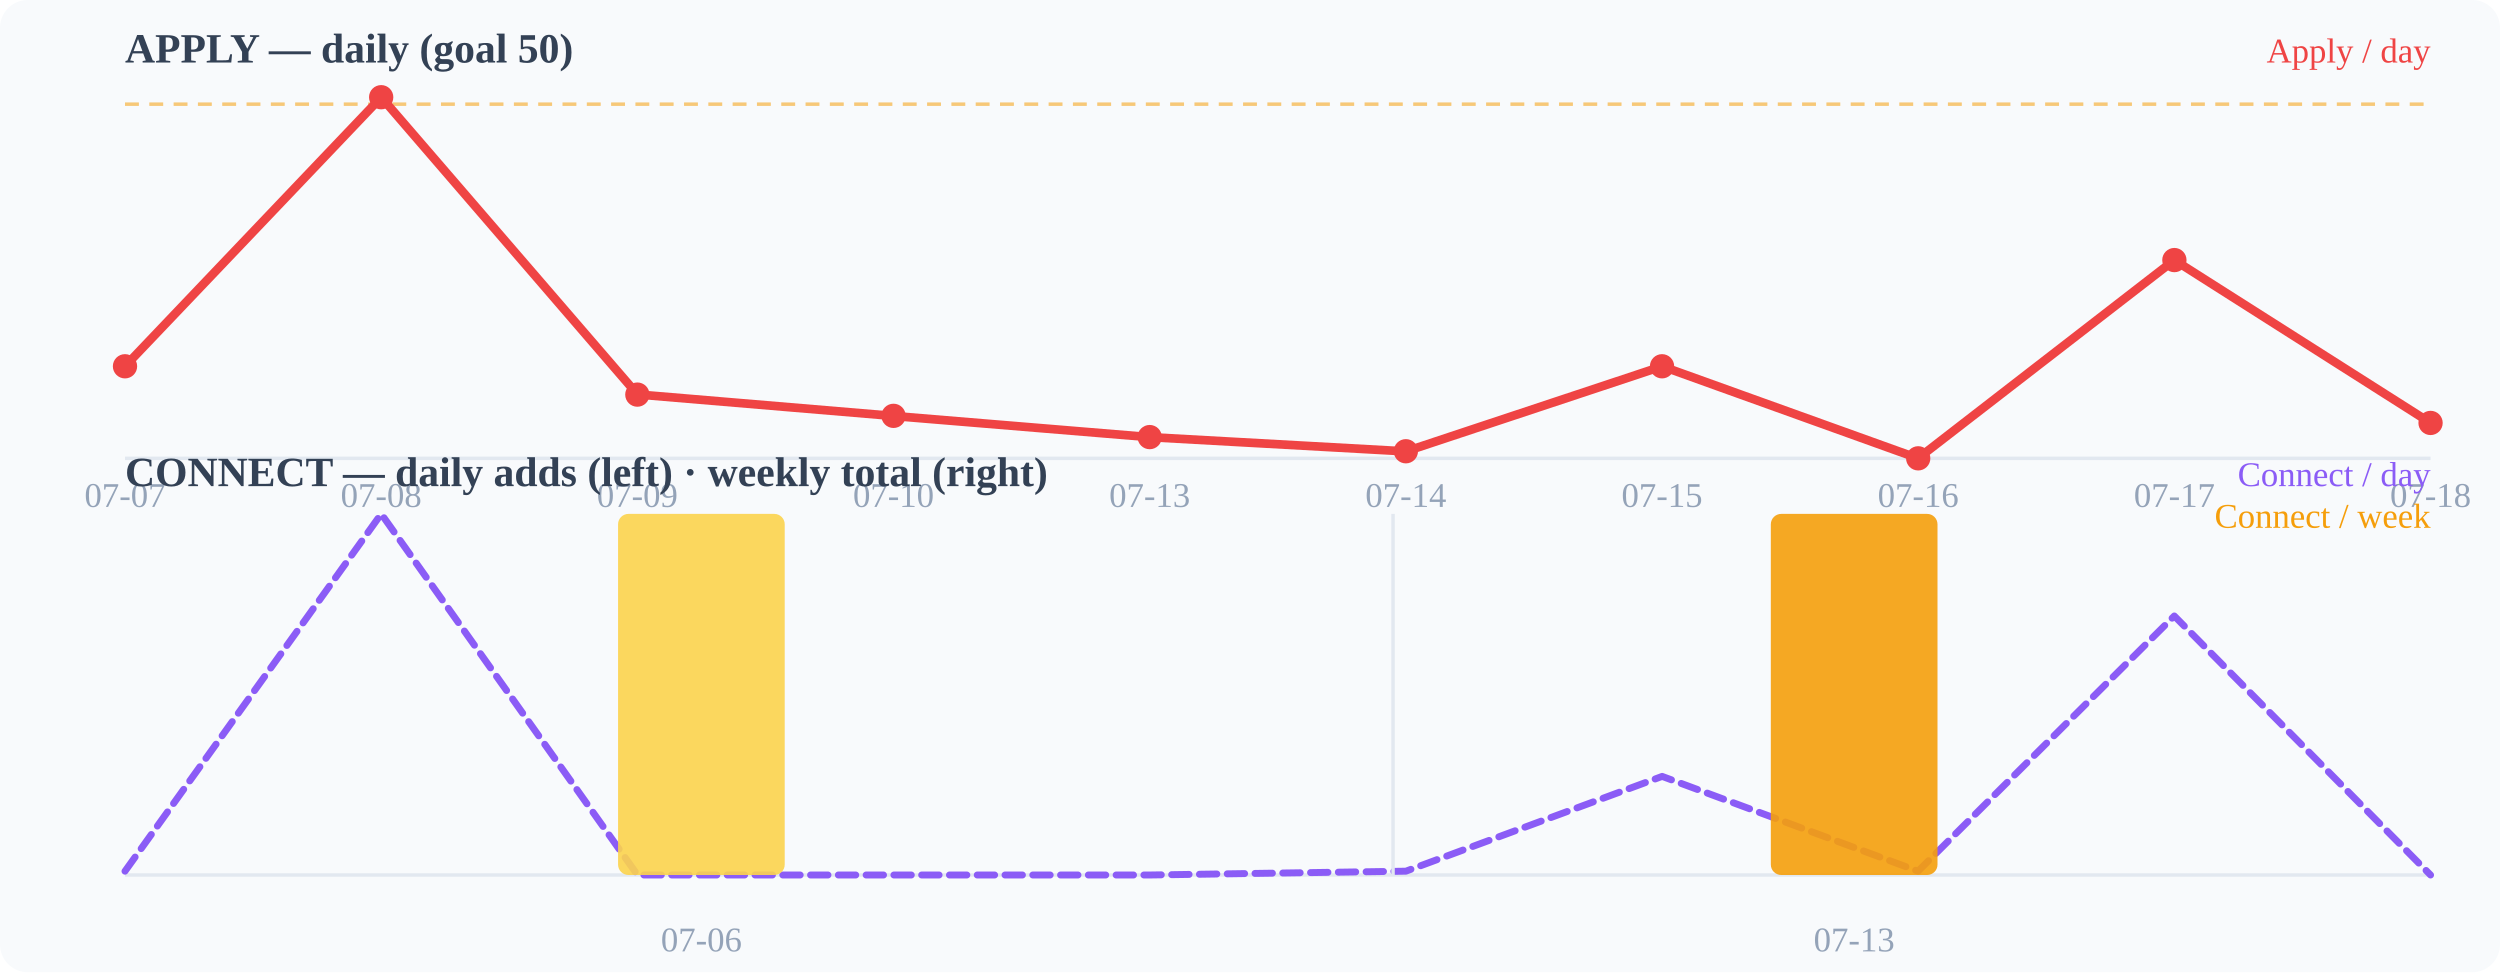
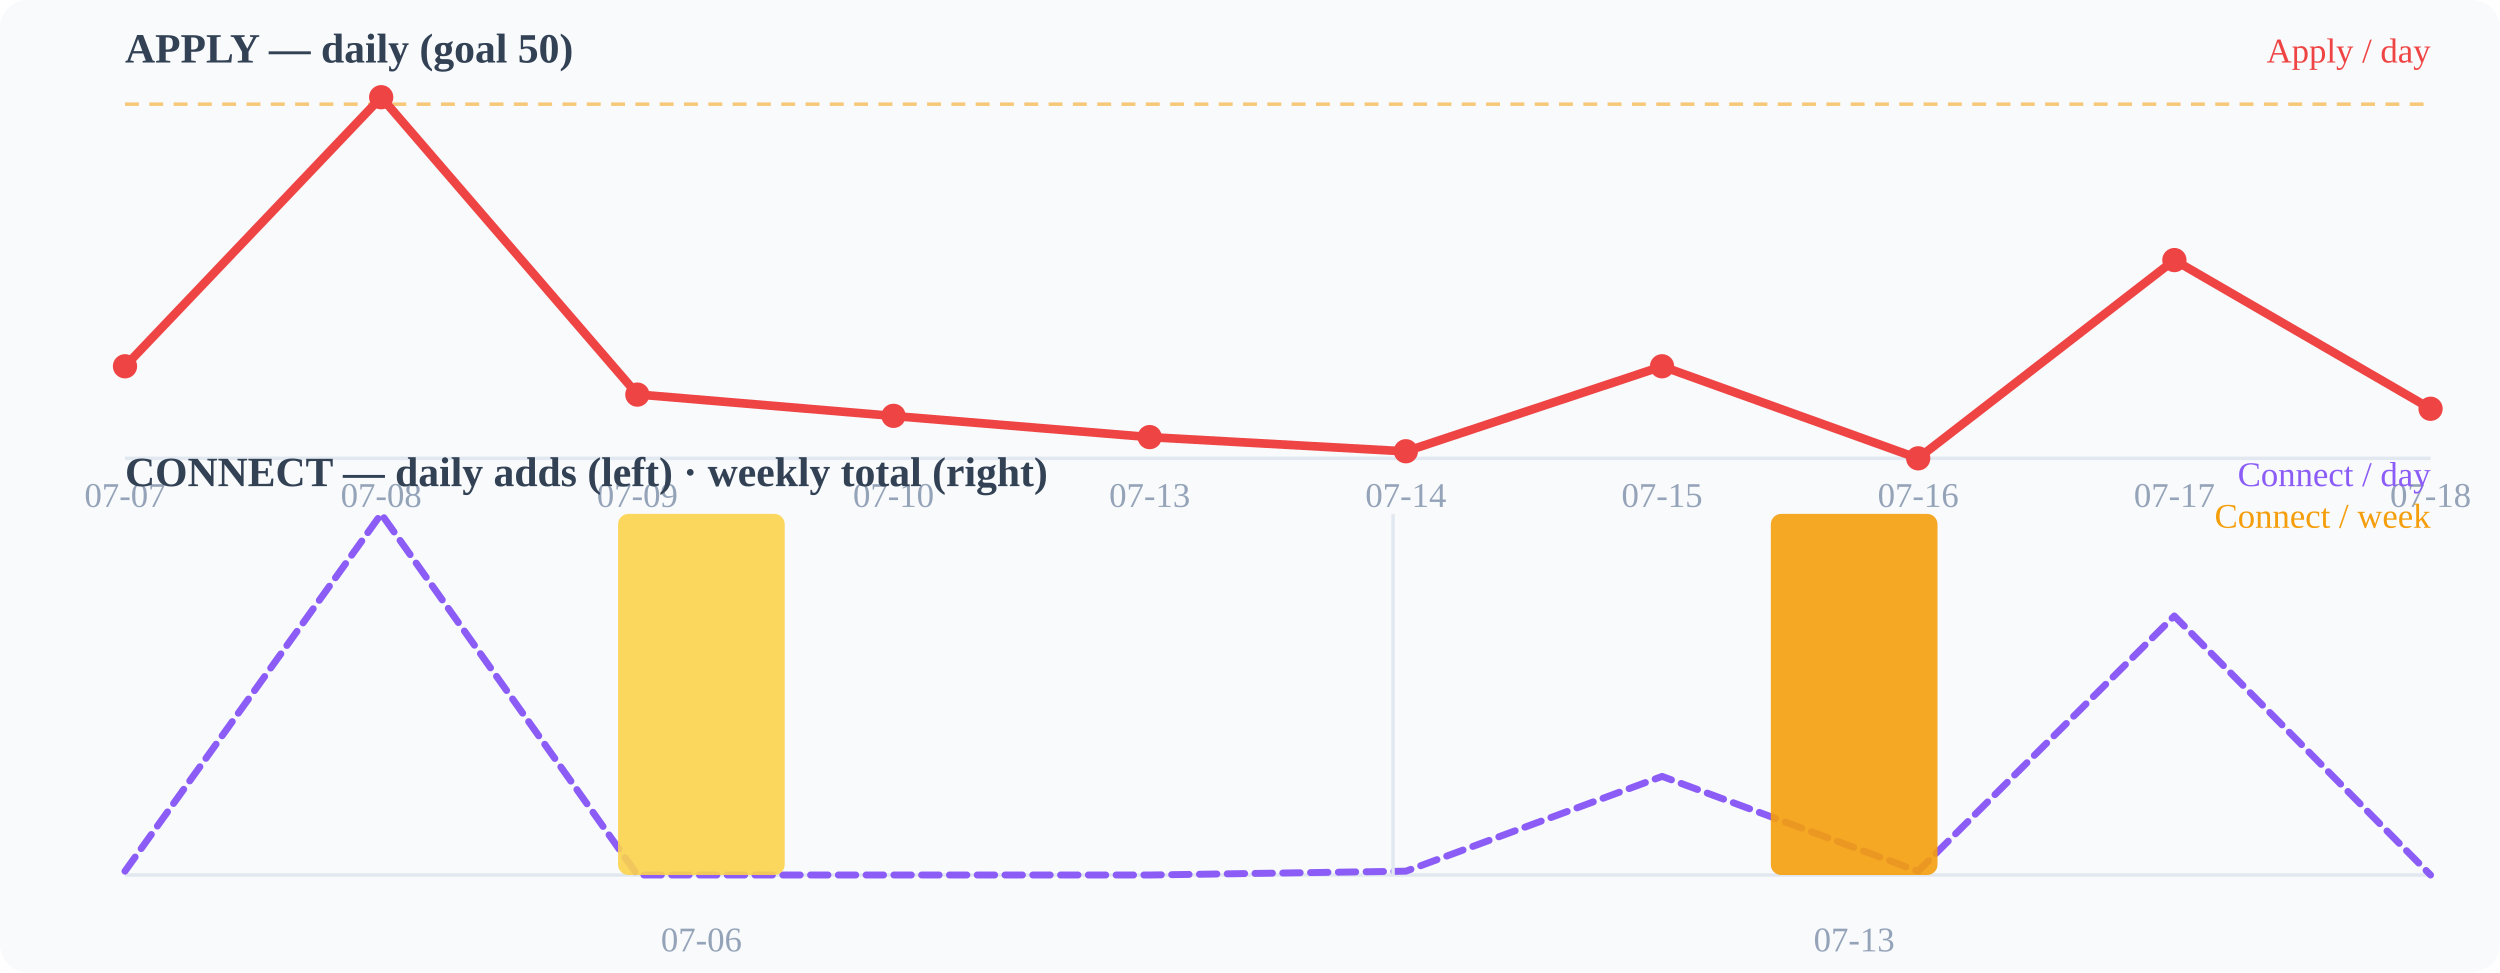
<svg xmlns="http://www.w3.org/2000/svg" width="720" height="280" viewBox="0 0 720 280">
  <rect width="720" height="280" fill="#f8fafc" rx="8" />
  <text x="36" y="18" font-size="12" font-weight="600" fill="#334155">APPLY — daily (goal 50)</text>
  <line x1="36" y1="132" x2="700" y2="132" stroke="#e2e8f0" stroke-width="1" />
  <line x1="36" y1="30.0" x2="700" y2="30.0" stroke="#f59e0b" stroke-width="1" stroke-dasharray="4 3" opacity="0.55" />
-   <polyline points="36.0,105.5 109.8,28.0 183.6,113.6 257.3,119.8 331.1,125.9 404.9,130.0 478.7,105.5 552.4,132.0 626.2,74.9 700.0,121.8" fill="none" stroke="#ef4444" stroke-width="2.5" stroke-linecap="round" stroke-linejoin="round" />
+   <polyline points="36.0,105.5 109.8,28.0 183.6,113.6 257.3,119.8 331.1,125.9 404.9,130.0 478.7,105.5 552.4,132.0 626.2,74.9 700.0,117.7" fill="none" stroke="#ef4444" stroke-width="2.5" stroke-linecap="round" stroke-linejoin="round" />
  <circle cx="36" cy="105.49" r="3.5" fill="#ef4444" />
  <circle cx="109.778" cy="28" r="3.5" fill="#ef4444" />
  <circle cx="183.556" cy="113.647" r="3.5" fill="#ef4444" />
  <circle cx="257.333" cy="119.765" r="3.5" fill="#ef4444" />
  <circle cx="331.111" cy="125.882" r="3.5" fill="#ef4444" />
  <circle cx="404.889" cy="129.961" r="3.5" fill="#ef4444" />
  <circle cx="478.667" cy="105.49" r="3.5" fill="#ef4444" />
  <circle cx="552.444" cy="132" r="3.5" fill="#ef4444" />
  <circle cx="626.222" cy="74.902" r="3.5" fill="#ef4444" />
-   <circle cx="700" cy="121.804" r="3.5" fill="#ef4444" />
+   <circle cx="700" cy="117.725" r="3.5" fill="#ef4444" />
  <text x="36" y="146" font-size="10" fill="#94a3b8" text-anchor="middle">07-07</text>
  <text x="109.778" y="146" font-size="10" fill="#94a3b8" text-anchor="middle">07-08</text>
  <text x="183.556" y="146" font-size="10" fill="#94a3b8" text-anchor="middle">07-09</text>
  <text x="257.333" y="146" font-size="10" fill="#94a3b8" text-anchor="middle">07-10</text>
  <text x="331.111" y="146" font-size="10" fill="#94a3b8" text-anchor="middle">07-13</text>
  <text x="404.889" y="146" font-size="10" fill="#94a3b8" text-anchor="middle">07-14</text>
  <text x="478.667" y="146" font-size="10" fill="#94a3b8" text-anchor="middle">07-15</text>
  <text x="552.444" y="146" font-size="10" fill="#94a3b8" text-anchor="middle">07-16</text>
  <text x="626.222" y="146" font-size="10" fill="#94a3b8" text-anchor="middle">07-17</text>
  <text x="700" y="146" font-size="10" fill="#94a3b8" text-anchor="middle">07-18</text>
  <text x="36" y="140" font-size="12" font-weight="600" fill="#334155">CONNECT — daily adds (left) · weekly total (right)</text>
  <line x1="36" y1="252" x2="700" y2="252" stroke="#e2e8f0" stroke-width="1" />
  <polyline points="36.0,250.9 109.8,148.0 183.6,252.0 257.3,252.0 331.1,252.0 404.9,250.9 478.7,223.6 552.4,250.9 626.2,177.4 700.0,252.0" fill="none" stroke="#8b5cf6" stroke-width="2" stroke-linecap="round" stroke-linejoin="round" stroke-dasharray="5 3" />
  <rect x="178.0" y="148.0" width="48" height="104.0" rx="3" fill="#fcd34d" opacity="0.9" />
  <rect x="510.0" y="148.0" width="48" height="104.0" rx="3" fill="#f59e0b" opacity="0.9" />
  <line x1="401.2" y1="148" x2="401.2" y2="252" stroke="#e2e8f0" stroke-width="1" />
  <text x="202" y="274" font-size="10" fill="#94a3b8" text-anchor="middle">07-06</text>
  <text x="534" y="274" font-size="10" fill="#94a3b8" text-anchor="middle">07-13</text>
  <text x="700" y="18" font-size="10" fill="#ef4444" text-anchor="end">Apply / day</text>
  <text x="700" y="140" font-size="10" fill="#8b5cf6" text-anchor="end">Connect / day</text>
  <text x="700" y="152" font-size="10" fill="#f59e0b" text-anchor="end">Connect / week</text>
</svg>
